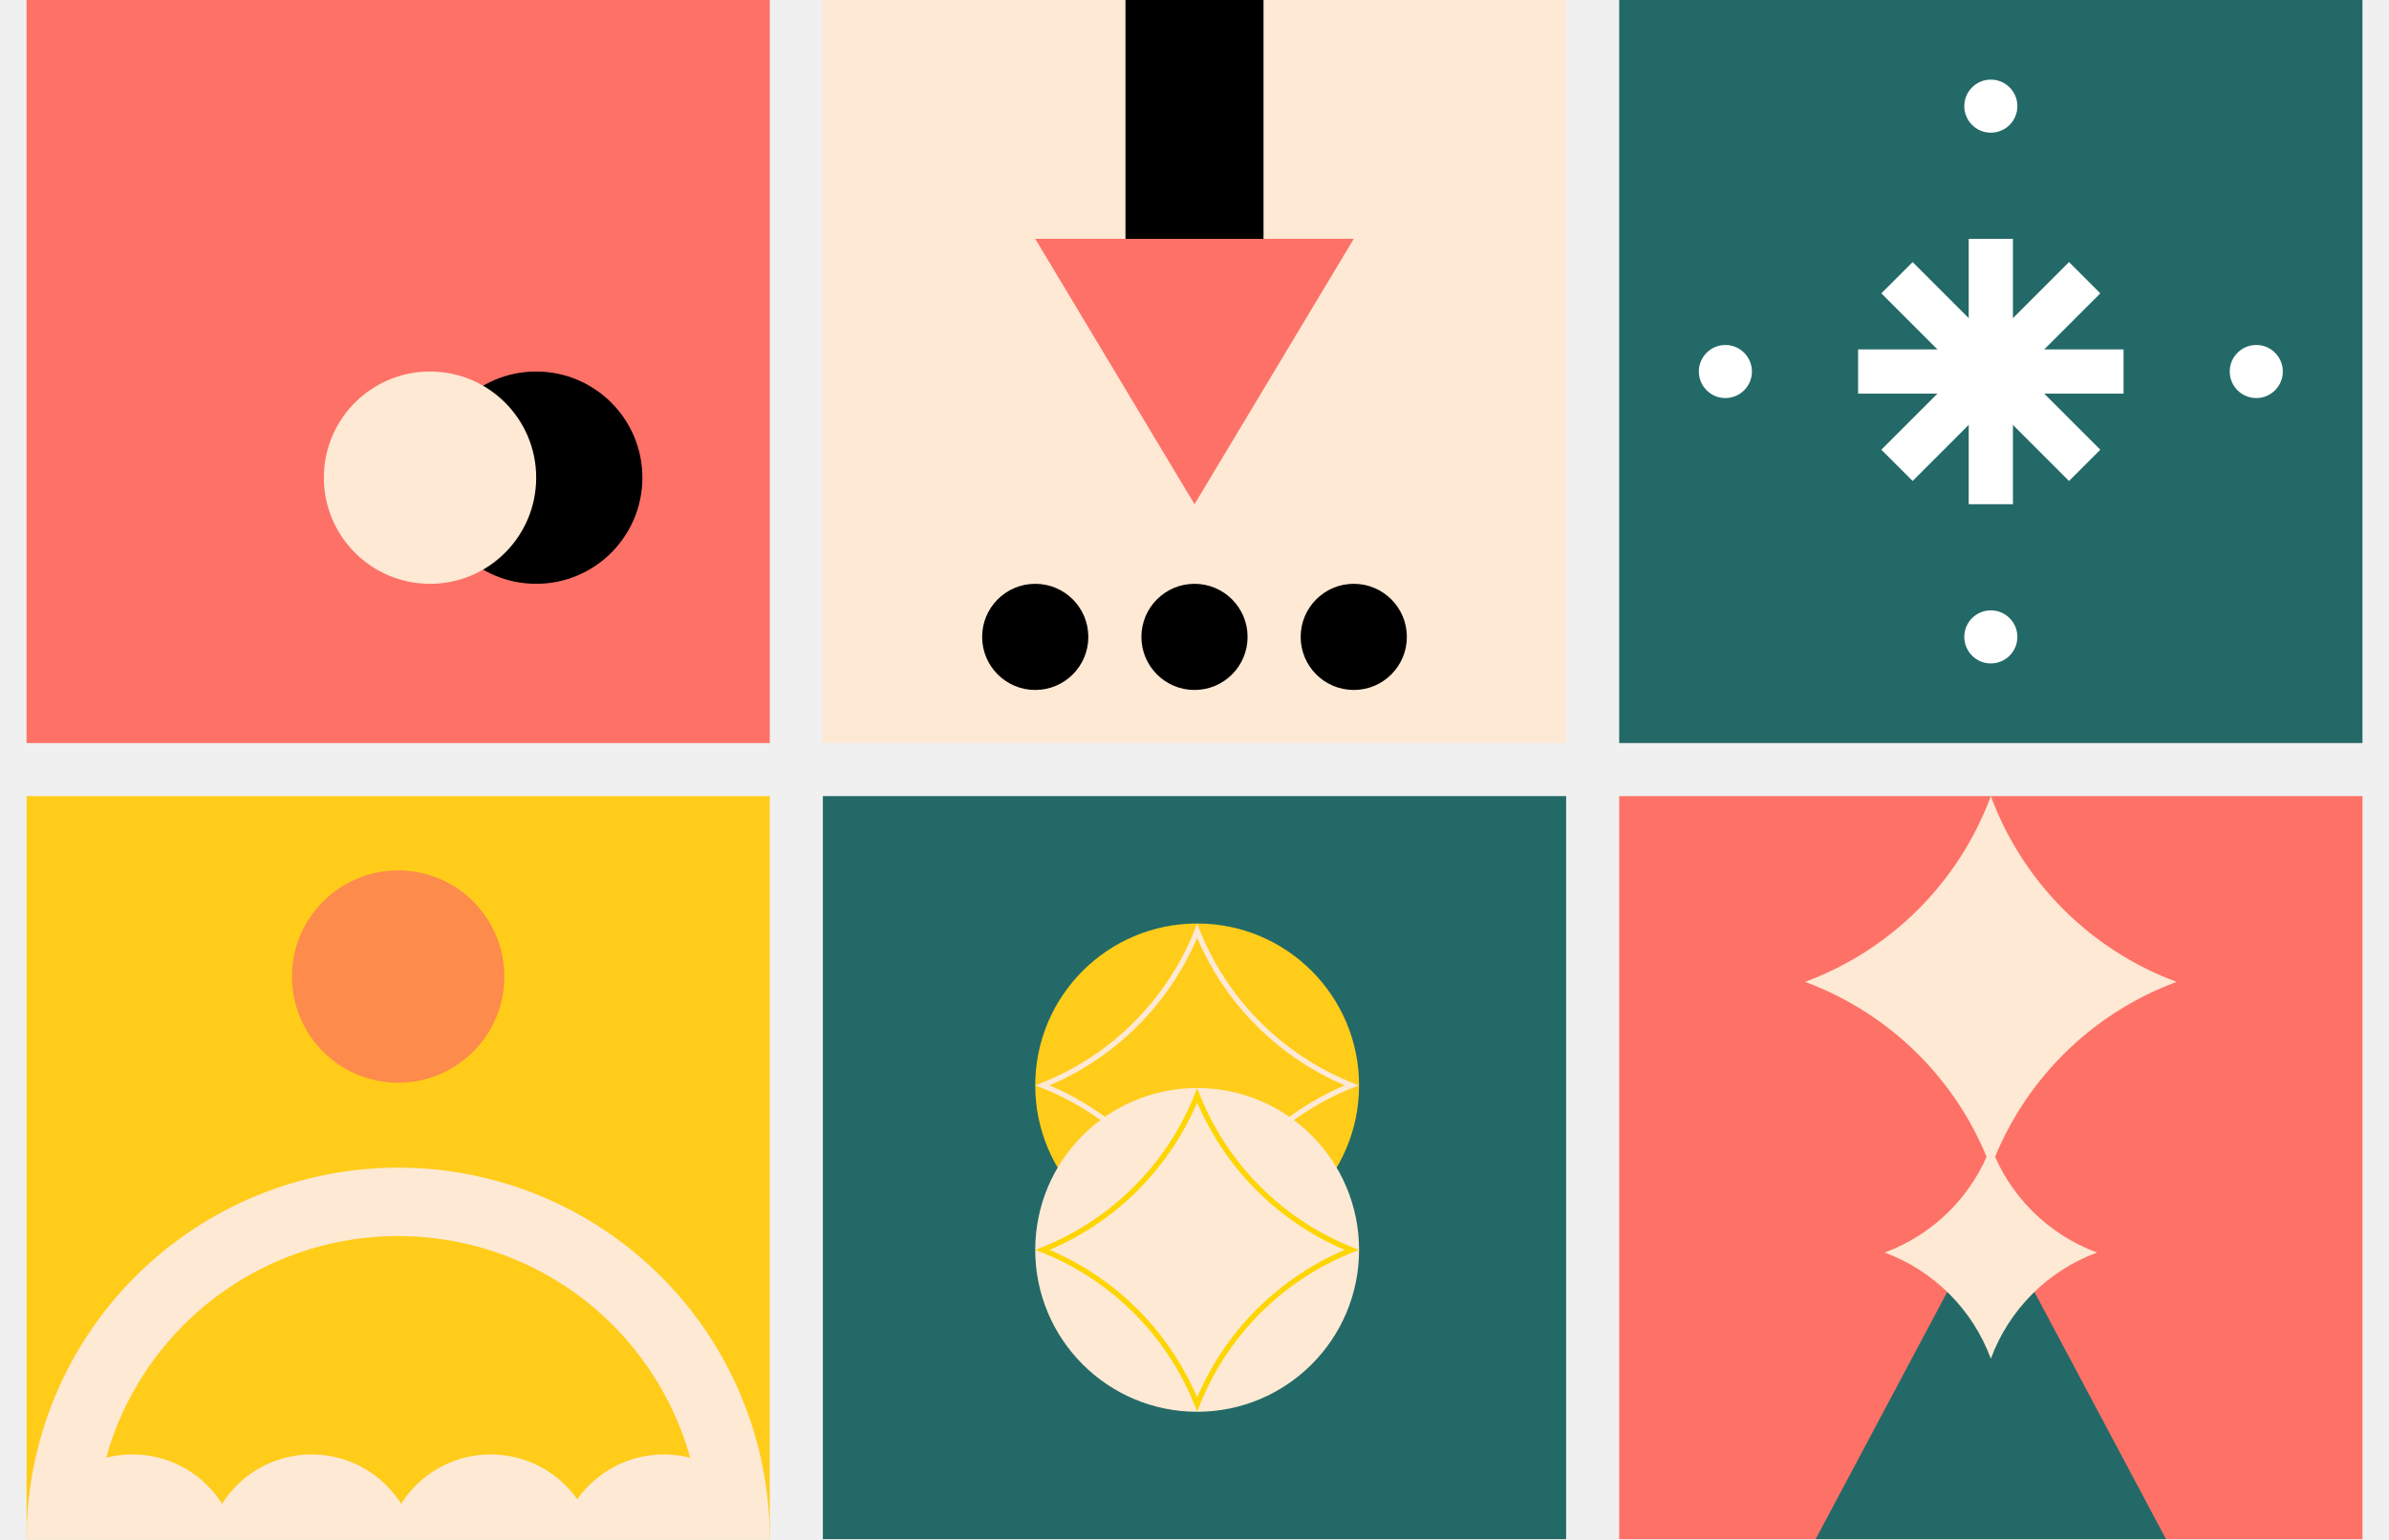
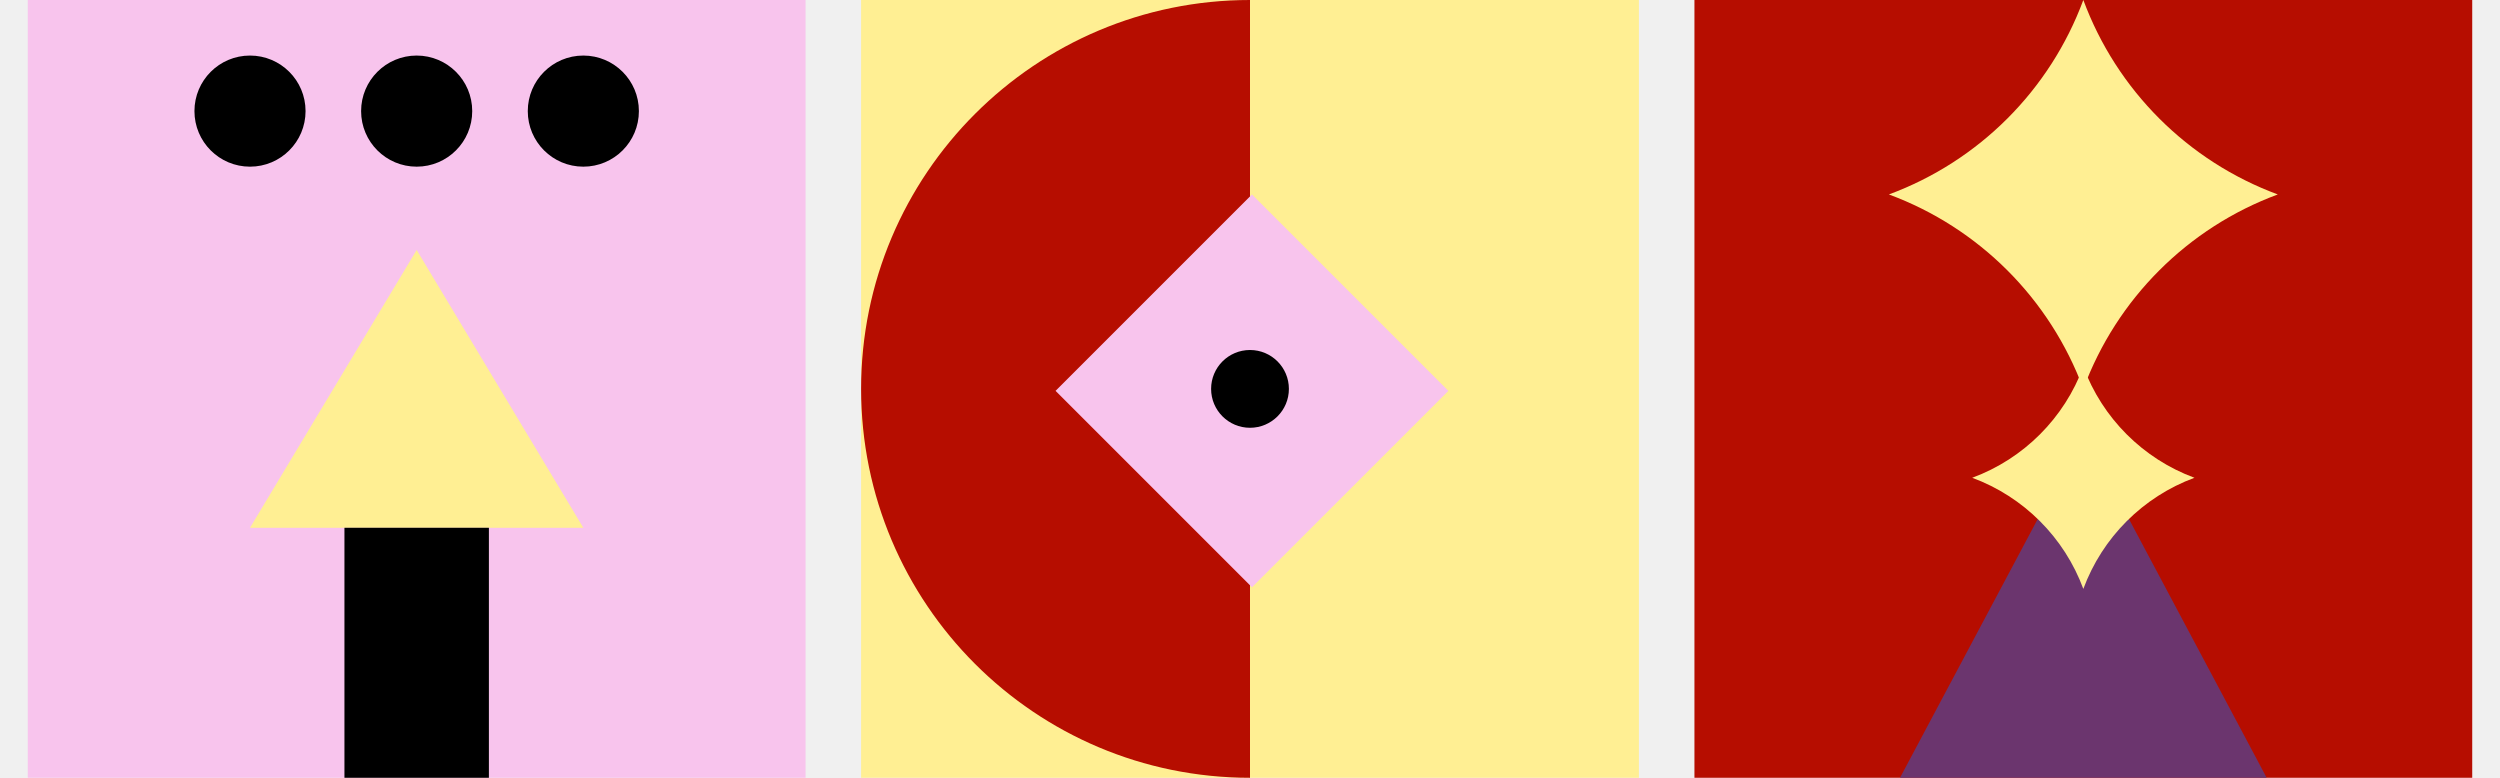
- <svg xmlns="http://www.w3.org/2000/svg" width="450" height="290" viewBox="0 0 440 290" fill="none">
-   <rect x="150" y="150" width="140" height="140" fill="#236967" />
-   <circle cx="220.5" cy="204.5" r="30.5" fill="#FFCC1A" />
-   <circle cx="220.5" cy="235.5" r="30.5" fill="#FDE9D4" />
-   <path d="M191.394 204.5C204.677 199.203 215.203 188.677 220.5 175.394C225.797 188.677 236.323 199.203 249.606 204.5C236.323 209.797 225.797 220.323 220.5 233.606C215.203 220.323 204.677 209.797 191.394 204.5Z" stroke="#FDE9D4" />
-   <path d="M191.394 235.5C204.677 230.203 215.203 219.677 220.5 206.394C225.797 219.677 236.323 230.203 249.606 235.5C236.323 240.797 225.797 251.323 220.5 264.606C215.203 251.323 204.677 240.797 191.394 235.5Z" stroke="#FDD503" />
-   <g clip-path="url(#clip0_666:4513)">
-     <rect y="150" width="140" height="140" fill="#FFCC1A" />
-     <path d="M0 290C0 271.435 7.375 253.63 20.503 240.503C33.63 227.375 51.435 220 70 220C88.565 220 106.37 227.375 119.497 240.503C132.625 253.63 140 271.435 140 290H127.108C127.108 274.854 121.092 260.328 110.382 249.618C99.672 238.908 85.146 232.892 70 232.892C54.854 232.892 40.328 238.908 29.618 249.618C18.908 260.328 12.892 274.854 12.892 290H0Z" fill="#FDE9D4" />
-     <circle cx="19.96" cy="294" r="19.96" fill="#FDE9D4" />
-     <circle cx="53.695" cy="294" r="19.96" fill="#FDE9D4" />
-     <circle cx="87.43" cy="294" r="19.96" fill="#FDE9D4" />
-     <circle cx="120.041" cy="294" r="19.96" fill="#FDE9D4" />
-     <circle cx="70" cy="184" r="20" fill="#FC8B4C" />
-   </g>
-   <rect x="300" y="150" width="140" height="140" fill="#FE7167" />
-   <path d="M370 228L403 290H337L370 228Z" fill="#236967" />
-   <path d="M370 216C373.429 225.266 380.734 232.571 390 236C380.734 239.429 373.429 246.734 370 256C366.571 246.734 359.266 239.429 350 236C359.266 232.571 366.571 225.266 370 216Z" fill="#FDE9D4" />
-   <path d="M370 150C376 166.215 388.785 179 405 185C388.785 191 376 203.785 370 220C364 203.785 351.215 191 335 185C351.215 179 364 166.215 370 150Z" fill="#FDE9D4" />
-   <rect x="150" width="140" height="140" fill="#FDE9D4" />
-   <path d="M220 95L190 45H250L220 95Z" fill="#FE7167" />
-   <rect x="207" width="26" height="45" fill="black" />
-   <circle cx="220" cy="120" r="10" fill="black" />
-   <circle cx="250" cy="120" r="10" fill="black" />
-   <circle cx="190" cy="120" r="10" fill="black" />
-   <path d="M140 0L140 140L0 140L0 0L140 0Z" fill="#FE7167" />
-   <circle cx="96" cy="90" r="20" transform="rotate(90 96 90)" fill="black" />
-   <circle cx="76" cy="90" r="20" transform="rotate(90 76 90)" fill="#FDE9D4" />
-   <rect x="300" width="140" height="140" fill="#236967" />
-   <rect x="365.833" y="45" width="8.333" height="50" fill="white" />
-   <rect x="349.376" y="55.269" width="8.333" height="50" transform="rotate(-45 349.376 55.2688)" fill="white" />
-   <rect width="8.333" height="50" transform="matrix(-0.707107 -0.707107 -0.707107 0.707107 390.624 55.2688)" fill="white" />
-   <rect x="345" y="74.166" width="8.333" height="50" transform="rotate(-90 345 74.1665)" fill="white" />
-   <circle r="5" transform="matrix(-1 0 0 1 370 120)" fill="white" />
-   <circle r="5" transform="matrix(-1 0 0 1 420 70)" fill="white" />
-   <circle r="5" transform="matrix(-1 0 0 1 320 70)" fill="white" />
-   <circle r="5" transform="matrix(-1 0 0 1 370 20)" fill="white" />
-   <defs>
-     <clipPath id="clip0_666:4513">
-       <rect width="140" height="140" fill="white" transform="translate(0 150)" />
-     </clipPath>
-   </defs>
+ <svg xmlns="http://www.w3.org/2000/svg" width="450" height="140" viewBox="0 0 440 140" fill="none">
+   <rect x="300" y="0" width="140" height="140" fill="#B60D00" />
+   <path d="M370 78L403 140H337L370 78Z" fill="#6B356E" />
+   <path d="M370 66C373.429 75.266 380.734 82.571 390 86C380.734 89.429 373.429 96.734 370 106C366.571 96.734 359.266 89.429 350 86C359.266 82.571 366.571 75.266 370 66Z" fill="#FFEF93" />
+   <path d="M370 0C376 16.215 388.785 29 405 35C388.785 41 376 53.785 370 70C364 53.785 351.215 41 335 35C351.215 29 364 16.215 370 0Z" fill="#FFEF93" />
+   <rect width="140" height="140" transform="matrix(1 0 0 -1 0 140)" fill="#F8C4ED" />
+   <path d="M70 45L40 95H100L70 45Z" fill="#FFEF93" />
+   <rect width="26" height="45" transform="matrix(1 0 0 -1 57 140)" fill="black" />
+   <circle r="10" transform="matrix(1 0 0 -1 70 20)" fill="black" />
+   <circle r="10" transform="matrix(1 0 0 -1 100 20)" fill="black" />
+   <circle r="10" transform="matrix(1 0 0 -1 40 20)" fill="black" />
+   <path d="M150 0L290 0V140H150V0Z" fill="#FFEF93" />
+   <path d="M150 70C150 31.34 181.34 0 220 0V140C181.34 140 150 108.66 150 70Z" fill="#B60D00" />
+   <rect x="185" y="70.355" width="50" height="50" transform="rotate(-45 185 70.3551)" fill="#F8C4ED" />
+   <circle cx="220" cy="70" r="7" fill="black" />
</svg>
